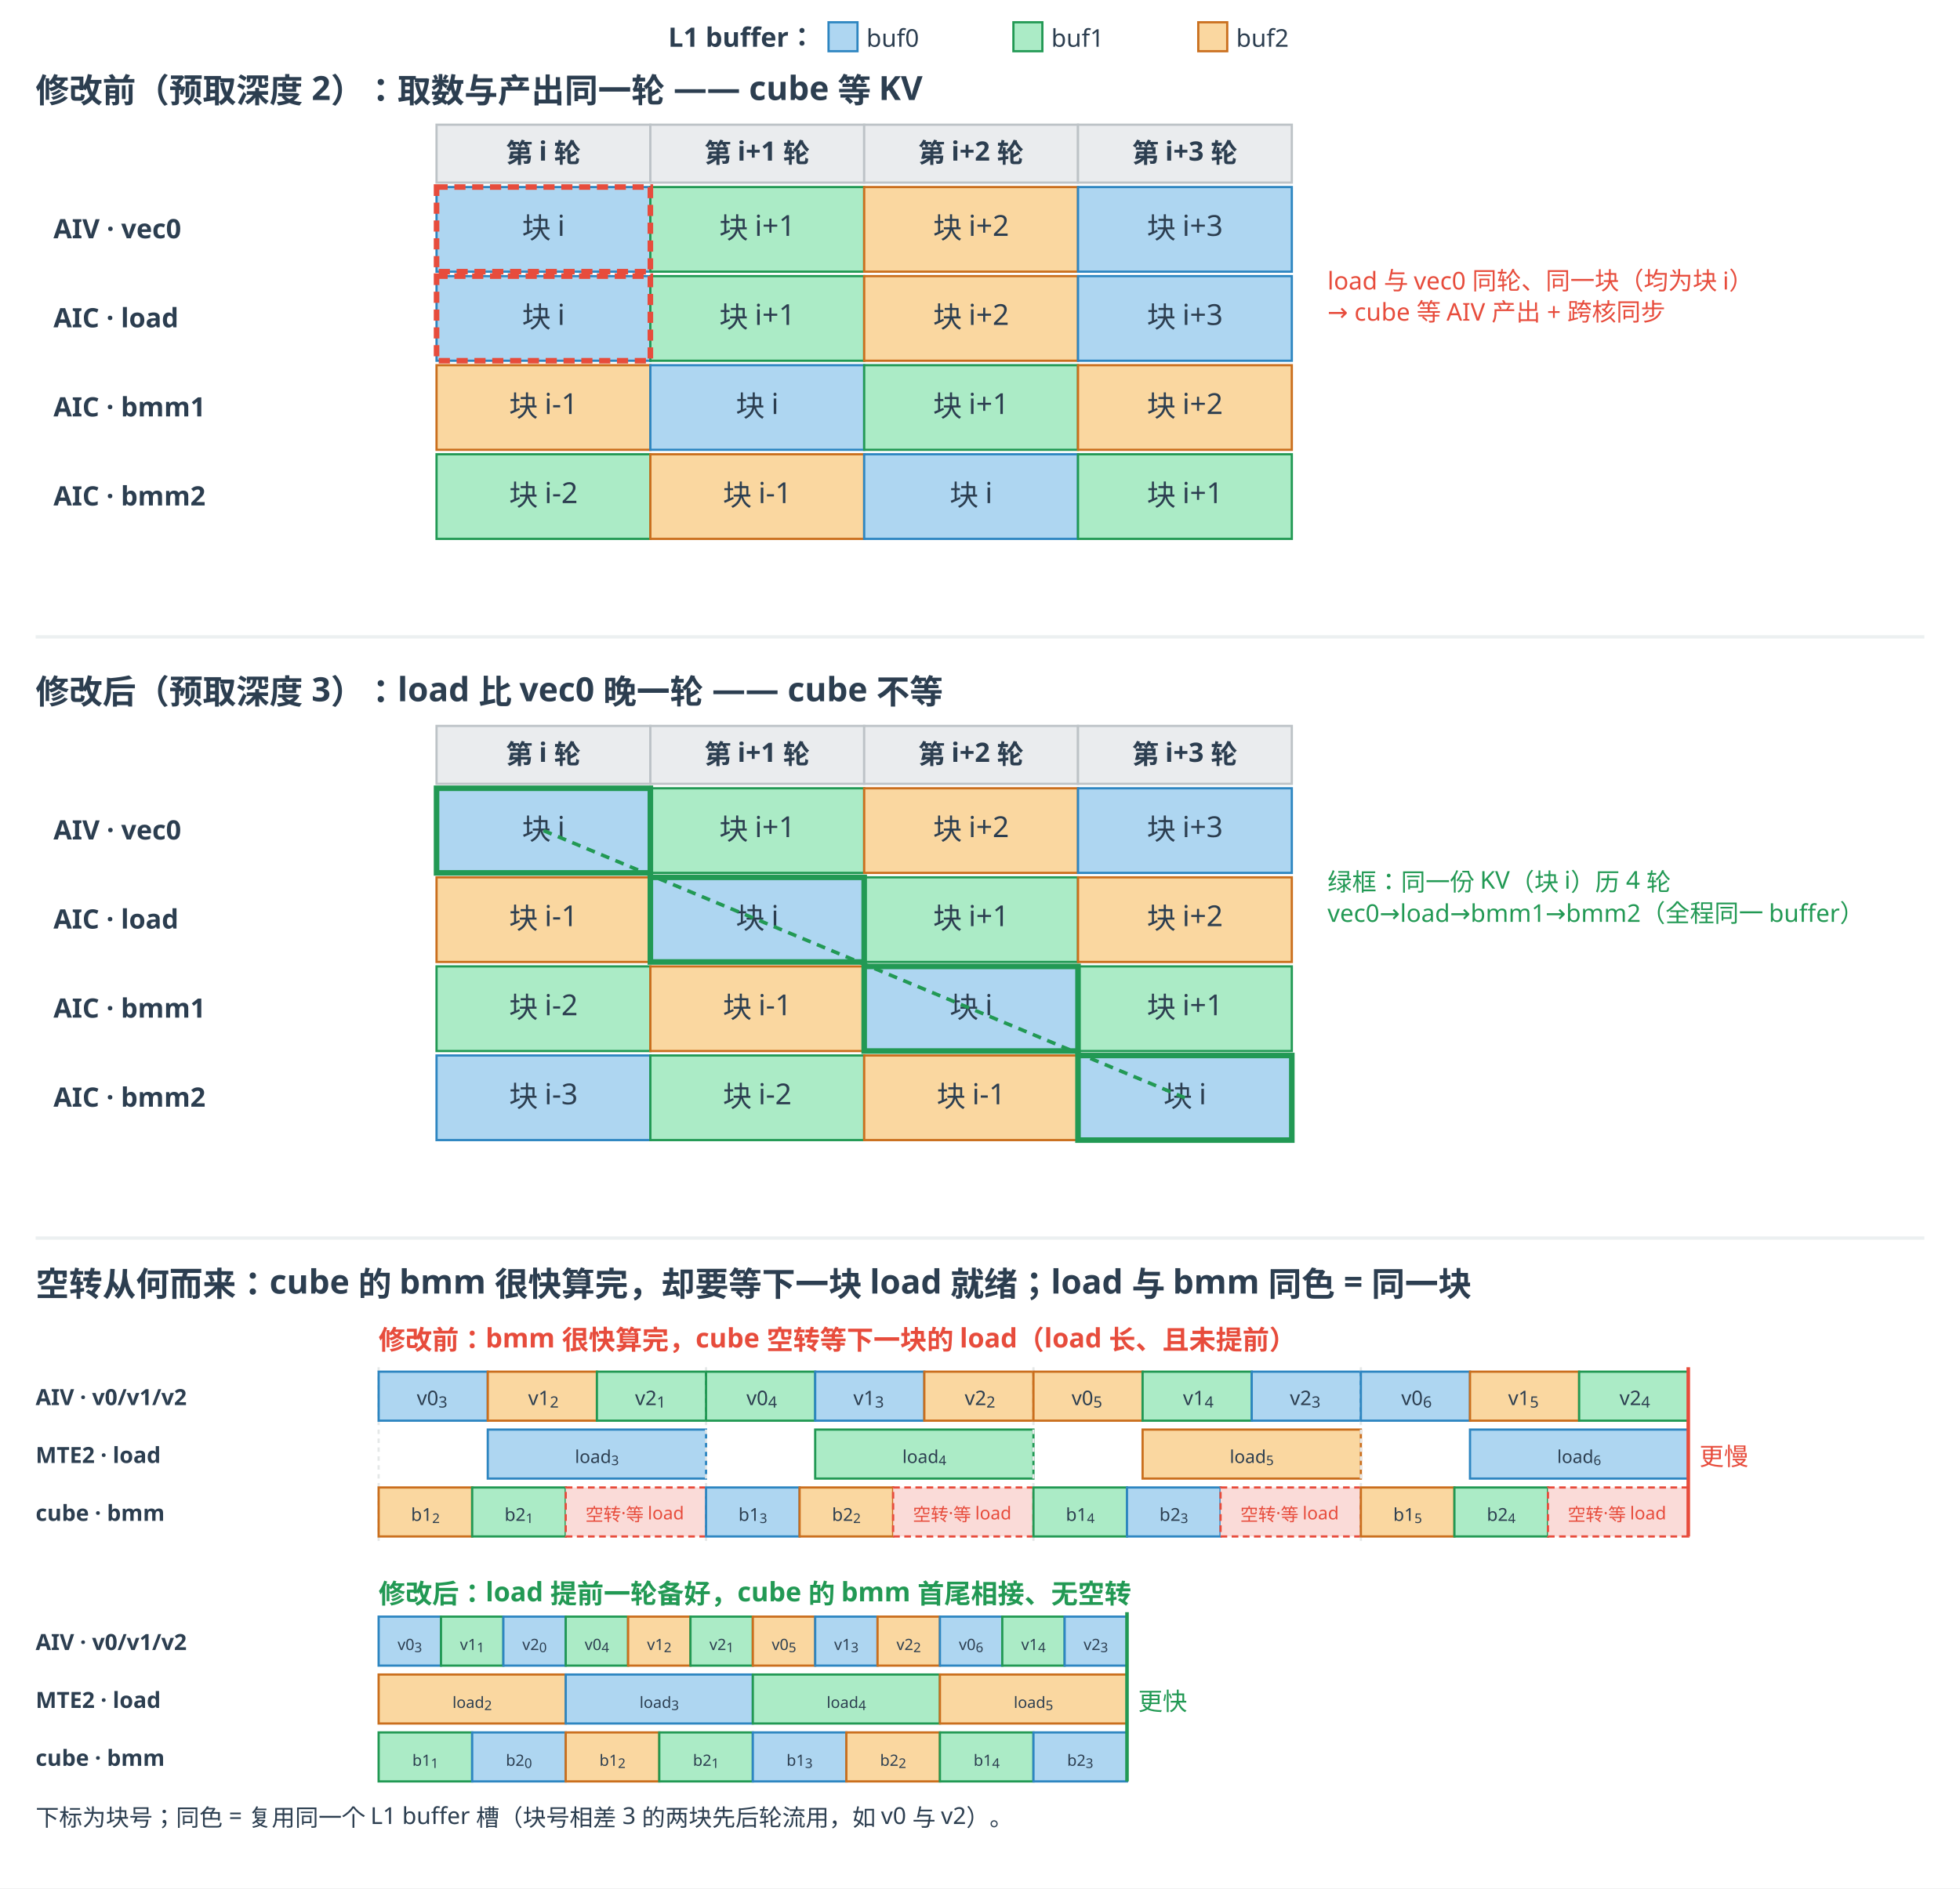
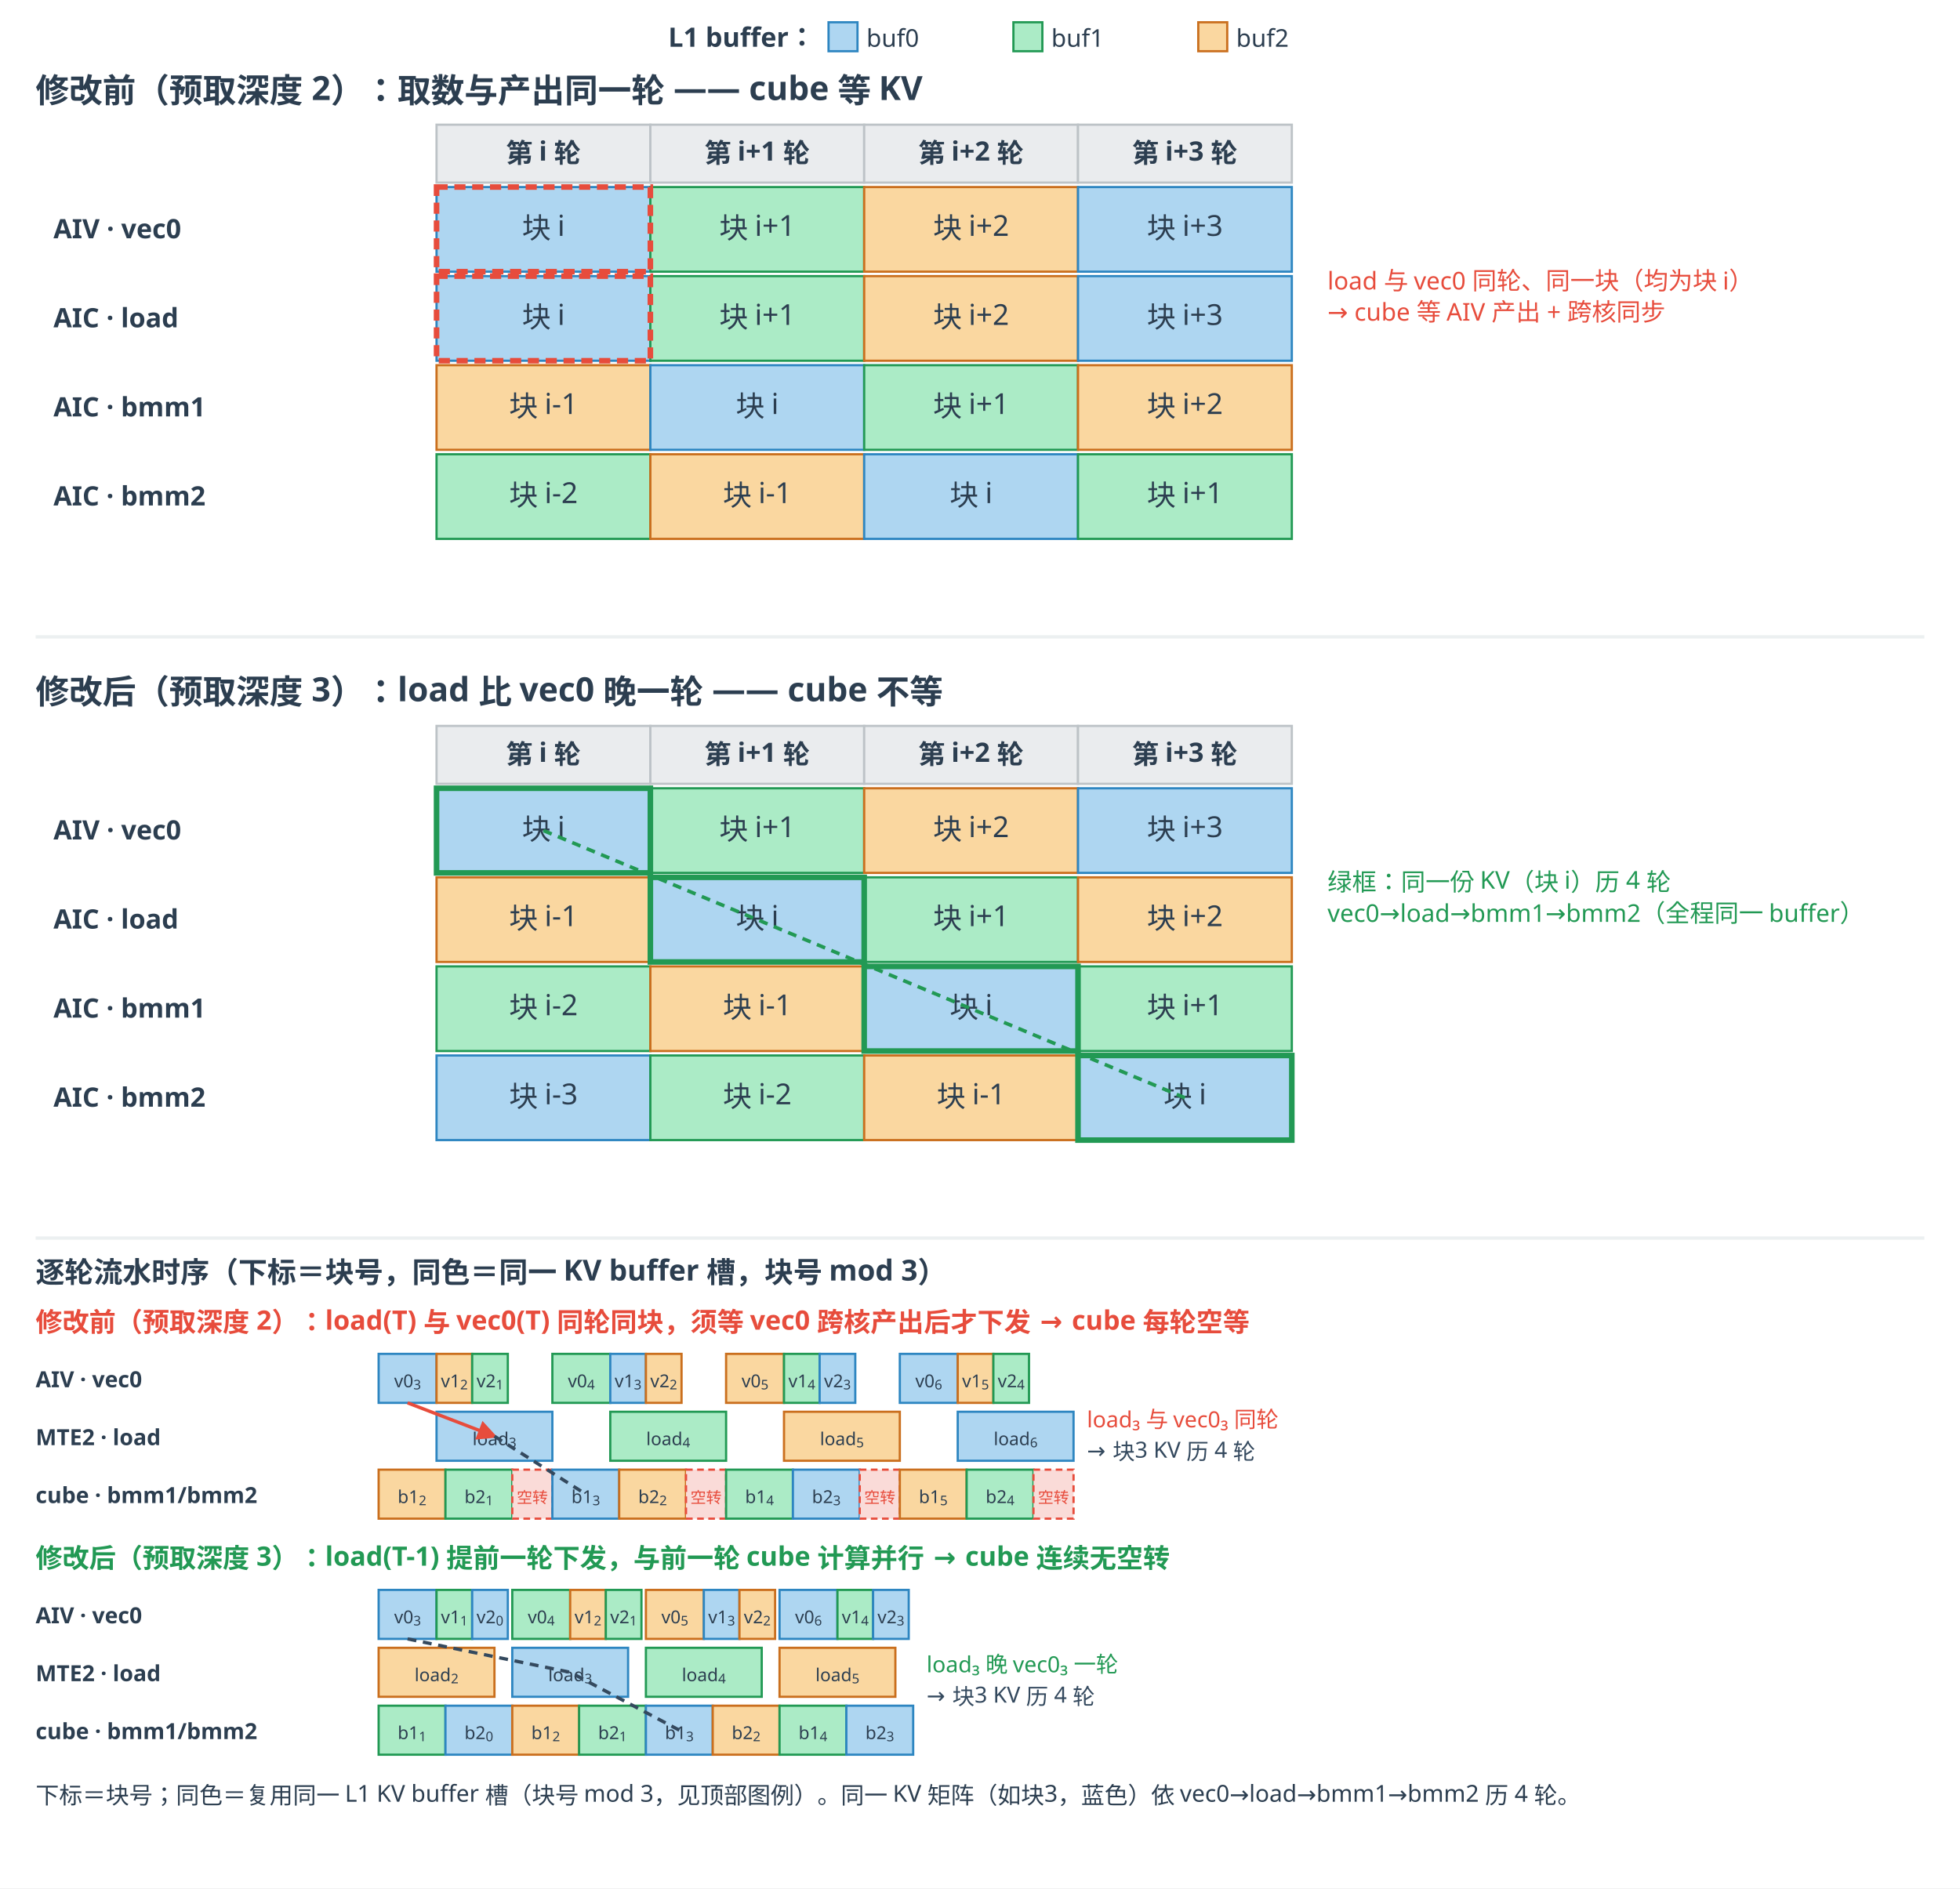
<svg xmlns="http://www.w3.org/2000/svg" viewBox="0 0 880 848" font-family="sans-serif">
  <rect x="0" y="0" width="880" height="848" fill="#ffffff" />
  <text x="300" y="21" font-size="12" font-weight="bold" fill="#2C3E50">L1 buffer：</text>
  <rect x="372" y="10" width="13" height="13" fill="#AED6F1" stroke="#2E86C1" />
  <text x="389" y="21" font-size="11" fill="#2C3E50">buf0</text>
  <rect x="455" y="10" width="13" height="13" fill="#ABEBC6" stroke="#229954" />
  <text x="472" y="21" font-size="11" fill="#2C3E50">buf1</text>
  <rect x="538" y="10" width="13" height="13" fill="#FAD7A0" stroke="#CA6F1E" />
  <text x="555" y="21" font-size="11" fill="#2C3E50">buf2</text>
  <text x="16" y="46" font-size="15" font-weight="bold" fill="#2C3E50">修改前（预取深度 2）：取数与产出同一轮 —— cube 等 KV</text>
  <rect x="196" y="56" width="96" height="26" fill="#EAECEE" stroke="#BDC3C7" />
  <text x="244" y="73" font-size="12" font-weight="bold" fill="#2C3E50" text-anchor="middle">第 i 轮</text>
  <rect x="292" y="56" width="96" height="26" fill="#EAECEE" stroke="#BDC3C7" />
  <text x="340" y="73" font-size="12" font-weight="bold" fill="#2C3E50" text-anchor="middle">第 i+1 轮</text>
  <rect x="388" y="56" width="96" height="26" fill="#EAECEE" stroke="#BDC3C7" />
  <text x="436" y="73" font-size="12" font-weight="bold" fill="#2C3E50" text-anchor="middle">第 i+2 轮</text>
  <rect x="484" y="56" width="96" height="26" fill="#EAECEE" stroke="#BDC3C7" />
  <text x="532" y="73" font-size="12" font-weight="bold" fill="#2C3E50" text-anchor="middle">第 i+3 轮</text>
  <text x="24" y="107" font-size="12" font-weight="bold" fill="#2C3E50">AIV · vec0</text>
  <rect x="196" y="84" width="96" height="38" fill="#AED6F1" stroke="#2E86C1" />
  <text x="244" y="107" font-size="13" fill="#2C3E50" text-anchor="middle">块 i</text>
  <rect x="292" y="84" width="96" height="38" fill="#ABEBC6" stroke="#229954" />
  <text x="340" y="107" font-size="13" fill="#2C3E50" text-anchor="middle">块 i+1</text>
  <rect x="388" y="84" width="96" height="38" fill="#FAD7A0" stroke="#CA6F1E" />
  <text x="436" y="107" font-size="13" fill="#2C3E50" text-anchor="middle">块 i+2</text>
  <rect x="484" y="84" width="96" height="38" fill="#AED6F1" stroke="#2E86C1" />
  <text x="532" y="107" font-size="13" fill="#2C3E50" text-anchor="middle">块 i+3</text>
  <text x="24" y="147" font-size="12" font-weight="bold" fill="#2C3E50">AIC · load</text>
  <rect x="196" y="124" width="96" height="38" fill="#AED6F1" stroke="#2E86C1" />
  <text x="244" y="147" font-size="13" fill="#2C3E50" text-anchor="middle">块 i</text>
  <rect x="292" y="124" width="96" height="38" fill="#ABEBC6" stroke="#229954" />
  <text x="340" y="147" font-size="13" fill="#2C3E50" text-anchor="middle">块 i+1</text>
  <rect x="388" y="124" width="96" height="38" fill="#FAD7A0" stroke="#CA6F1E" />
  <text x="436" y="147" font-size="13" fill="#2C3E50" text-anchor="middle">块 i+2</text>
  <rect x="484" y="124" width="96" height="38" fill="#AED6F1" stroke="#2E86C1" />
  <text x="532" y="147" font-size="13" fill="#2C3E50" text-anchor="middle">块 i+3</text>
  <text x="24" y="187" font-size="12" font-weight="bold" fill="#2C3E50">AIC · bmm1</text>
  <rect x="196" y="164" width="96" height="38" fill="#FAD7A0" stroke="#CA6F1E" />
  <text x="244" y="187" font-size="13" fill="#2C3E50" text-anchor="middle">块 i-1</text>
  <rect x="292" y="164" width="96" height="38" fill="#AED6F1" stroke="#2E86C1" />
  <text x="340" y="187" font-size="13" fill="#2C3E50" text-anchor="middle">块 i</text>
  <rect x="388" y="164" width="96" height="38" fill="#ABEBC6" stroke="#229954" />
  <text x="436" y="187" font-size="13" fill="#2C3E50" text-anchor="middle">块 i+1</text>
  <rect x="484" y="164" width="96" height="38" fill="#FAD7A0" stroke="#CA6F1E" />
  <text x="532" y="187" font-size="13" fill="#2C3E50" text-anchor="middle">块 i+2</text>
  <text x="24" y="227" font-size="12" font-weight="bold" fill="#2C3E50">AIC · bmm2</text>
  <rect x="196" y="204" width="96" height="38" fill="#ABEBC6" stroke="#229954" />
  <text x="244" y="227" font-size="13" fill="#2C3E50" text-anchor="middle">块 i-2</text>
  <rect x="292" y="204" width="96" height="38" fill="#FAD7A0" stroke="#CA6F1E" />
  <text x="340" y="227" font-size="13" fill="#2C3E50" text-anchor="middle">块 i-1</text>
  <rect x="388" y="204" width="96" height="38" fill="#AED6F1" stroke="#2E86C1" />
  <text x="436" y="227" font-size="13" fill="#2C3E50" text-anchor="middle">块 i</text>
  <rect x="484" y="204" width="96" height="38" fill="#ABEBC6" stroke="#229954" />
  <text x="532" y="227" font-size="13" fill="#2C3E50" text-anchor="middle">块 i+1</text>
  <rect x="196" y="84" width="96" height="38" fill="none" stroke="#E74C3C" stroke-width="2.5" stroke-dasharray="5 3" />
  <rect x="196" y="124" width="96" height="38" fill="none" stroke="#E74C3C" stroke-width="2.5" stroke-dasharray="5 3" />
  <text x="596" y="130" font-size="11" fill="#E74C3C">load 与 vec0 同轮、同一块（均为块 i）</text>
  <text x="596" y="144" font-size="11" fill="#E74C3C">→ cube 等 AIV 产出 + 跨核同步</text>
  <line x1="16" y1="286" x2="864" y2="286" stroke="#ECF0F1" stroke-width="1.5" />
  <text x="16" y="316" font-size="15" font-weight="bold" fill="#2C3E50">修改后（预取深度 3）：load 比 vec0 晚一轮 —— cube 不等</text>
  <rect x="196" y="326" width="96" height="26" fill="#EAECEE" stroke="#BDC3C7" />
  <text x="244" y="343" font-size="12" font-weight="bold" fill="#2C3E50" text-anchor="middle">第 i 轮</text>
  <rect x="292" y="326" width="96" height="26" fill="#EAECEE" stroke="#BDC3C7" />
  <text x="340" y="343" font-size="12" font-weight="bold" fill="#2C3E50" text-anchor="middle">第 i+1 轮</text>
  <rect x="388" y="326" width="96" height="26" fill="#EAECEE" stroke="#BDC3C7" />
  <text x="436" y="343" font-size="12" font-weight="bold" fill="#2C3E50" text-anchor="middle">第 i+2 轮</text>
  <rect x="484" y="326" width="96" height="26" fill="#EAECEE" stroke="#BDC3C7" />
  <text x="532" y="343" font-size="12" font-weight="bold" fill="#2C3E50" text-anchor="middle">第 i+3 轮</text>
  <text x="24" y="377" font-size="12" font-weight="bold" fill="#2C3E50">AIV · vec0</text>
  <rect x="196" y="354" width="96" height="38" fill="#AED6F1" stroke="#2E86C1" />
  <text x="244" y="377" font-size="13" fill="#2C3E50" text-anchor="middle">块 i</text>
  <rect x="292" y="354" width="96" height="38" fill="#ABEBC6" stroke="#229954" />
  <text x="340" y="377" font-size="13" fill="#2C3E50" text-anchor="middle">块 i+1</text>
  <rect x="388" y="354" width="96" height="38" fill="#FAD7A0" stroke="#CA6F1E" />
  <text x="436" y="377" font-size="13" fill="#2C3E50" text-anchor="middle">块 i+2</text>
  <rect x="484" y="354" width="96" height="38" fill="#AED6F1" stroke="#2E86C1" />
  <text x="532" y="377" font-size="13" fill="#2C3E50" text-anchor="middle">块 i+3</text>
  <text x="24" y="417" font-size="12" font-weight="bold" fill="#2C3E50">AIC · load</text>
  <rect x="196" y="394" width="96" height="38" fill="#FAD7A0" stroke="#CA6F1E" />
  <text x="244" y="417" font-size="13" fill="#2C3E50" text-anchor="middle">块 i-1</text>
  <rect x="292" y="394" width="96" height="38" fill="#AED6F1" stroke="#2E86C1" />
  <text x="340" y="417" font-size="13" fill="#2C3E50" text-anchor="middle">块 i</text>
  <rect x="388" y="394" width="96" height="38" fill="#ABEBC6" stroke="#229954" />
  <text x="436" y="417" font-size="13" fill="#2C3E50" text-anchor="middle">块 i+1</text>
  <rect x="484" y="394" width="96" height="38" fill="#FAD7A0" stroke="#CA6F1E" />
  <text x="532" y="417" font-size="13" fill="#2C3E50" text-anchor="middle">块 i+2</text>
  <text x="24" y="457" font-size="12" font-weight="bold" fill="#2C3E50">AIC · bmm1</text>
  <rect x="196" y="434" width="96" height="38" fill="#ABEBC6" stroke="#229954" />
  <text x="244" y="457" font-size="13" fill="#2C3E50" text-anchor="middle">块 i-2</text>
  <rect x="292" y="434" width="96" height="38" fill="#FAD7A0" stroke="#CA6F1E" />
  <text x="340" y="457" font-size="13" fill="#2C3E50" text-anchor="middle">块 i-1</text>
  <rect x="388" y="434" width="96" height="38" fill="#AED6F1" stroke="#2E86C1" />
  <text x="436" y="457" font-size="13" fill="#2C3E50" text-anchor="middle">块 i</text>
  <rect x="484" y="434" width="96" height="38" fill="#ABEBC6" stroke="#229954" />
  <text x="532" y="457" font-size="13" fill="#2C3E50" text-anchor="middle">块 i+1</text>
  <text x="24" y="497" font-size="12" font-weight="bold" fill="#2C3E50">AIC · bmm2</text>
  <rect x="196" y="474" width="96" height="38" fill="#AED6F1" stroke="#2E86C1" />
  <text x="244" y="497" font-size="13" fill="#2C3E50" text-anchor="middle">块 i-3</text>
  <rect x="292" y="474" width="96" height="38" fill="#ABEBC6" stroke="#229954" />
  <text x="340" y="497" font-size="13" fill="#2C3E50" text-anchor="middle">块 i-2</text>
  <rect x="388" y="474" width="96" height="38" fill="#FAD7A0" stroke="#CA6F1E" />
  <text x="436" y="497" font-size="13" fill="#2C3E50" text-anchor="middle">块 i-1</text>
  <rect x="484" y="474" width="96" height="38" fill="#AED6F1" stroke="#2E86C1" />
  <text x="532" y="497" font-size="13" fill="#2C3E50" text-anchor="middle">块 i</text>
  <rect x="196" y="354" width="96" height="38" fill="none" stroke="#229954" stroke-width="2.5" />
  <rect x="292" y="394" width="96" height="38" fill="none" stroke="#229954" stroke-width="2.5" />
  <rect x="388" y="434" width="96" height="38" fill="none" stroke="#229954" stroke-width="2.5" />
  <rect x="484" y="474" width="96" height="38" fill="none" stroke="#229954" stroke-width="2.5" />
  <polyline points="244,373 340,413 436,453 532,493" fill="none" stroke="#229954" stroke-width="1.6" stroke-dasharray="4 3" />
  <text x="596" y="400" font-size="11" fill="#229954">绿框：同一份 KV（块 i）历 4 轮</text>
  <text x="596" y="414" font-size="11" fill="#229954">vec0→load→bmm1→bmm2（全程同一 buffer）</text>
  <line x1="16" y1="556" x2="864" y2="556" stroke="#ECF0F1" stroke-width="1.5" />
-   <text x="16" y="582" font-size="15" font-weight="bold" fill="#2C3E50">空转从何而来：cube 的 bmm 很快算完，却要等下一块 load 就绪；load 与 bmm 同色 = 同一块</text>
-   <text x="170" y="606" font-size="12" font-weight="bold" fill="#E74C3C">修改前：bmm 很快算完，cube 空转等下一块的 load（load 长、且未提前）</text>
-   <text x="16" y="631" font-size="10" font-weight="bold" fill="#2C3E50">AIV · v0/v1/v2</text>
-   <text x="16" y="657" font-size="10" font-weight="bold" fill="#2C3E50">MTE2 · load</text>
-   <text x="16" y="683" font-size="10" font-weight="bold" fill="#2C3E50">cube · bmm</text>
-   <line x1="170" y1="614" x2="170" y2="692" stroke="#E5E8E8" stroke-dasharray="2 2" />
-   <rect x="170" y="616" width="49" height="22" fill="#AED6F1" stroke="#2E86C1" />
-   <text x="194" y="631" font-size="9" fill="#2C3E50" text-anchor="middle">v0<tspan baseline-shift="-16%" font-size="7">3</tspan>
-   </text>
-   <rect x="219" y="616" width="49" height="22" fill="#FAD7A0" stroke="#CA6F1E" />
-   <text x="244" y="631" font-size="9" fill="#2C3E50" text-anchor="middle">v1<tspan baseline-shift="-16%" font-size="7">2</tspan>
-   </text>
-   <rect x="268" y="616" width="49" height="22" fill="#ABEBC6" stroke="#229954" />
-   <text x="292" y="631" font-size="9" fill="#2C3E50" text-anchor="middle">v2<tspan baseline-shift="-16%" font-size="7">1</tspan>
-   </text>
-   <rect x="219" y="642" width="98" height="22" fill="#AED6F1" stroke="#2E86C1" />
-   <text x="268" y="657" font-size="8" fill="#2C3E50" text-anchor="middle">load<tspan baseline-shift="-16%" font-size="6">3</tspan>
-   </text>
-   <rect x="170" y="668" width="42" height="22" fill="#FAD7A0" stroke="#CA6F1E" />
-   <text x="191" y="683" font-size="8" fill="#2C3E50" text-anchor="middle">b1<tspan baseline-shift="-16%" font-size="6">2</tspan>
-   </text>
-   <rect x="212" y="668" width="42" height="22" fill="#ABEBC6" stroke="#229954" />
-   <text x="233" y="683" font-size="8" fill="#2C3E50" text-anchor="middle">b2<tspan baseline-shift="-16%" font-size="6">1</tspan>
-   </text>
-   <rect x="254" y="668" width="63" height="22" fill="#FADBD8" stroke="#E74C3C" stroke-dasharray="3 2" />
-   <text x="285" y="683" font-size="8" fill="#E74C3C" text-anchor="middle">空转·等 load</text>
-   <line x1="317" y1="614" x2="317" y2="692" stroke="#E5E8E8" stroke-dasharray="2 2" />
-   <rect x="317" y="616" width="49" height="22" fill="#ABEBC6" stroke="#229954" />
-   <text x="342" y="631" font-size="9" fill="#2C3E50" text-anchor="middle">v0<tspan baseline-shift="-16%" font-size="7">4</tspan>
-   </text>
-   <rect x="366" y="616" width="49" height="22" fill="#AED6F1" stroke="#2E86C1" />
-   <text x="390" y="631" font-size="9" fill="#2C3E50" text-anchor="middle">v1<tspan baseline-shift="-16%" font-size="7">3</tspan>
-   </text>
-   <rect x="415" y="616" width="49" height="22" fill="#FAD7A0" stroke="#CA6F1E" />
-   <text x="440" y="631" font-size="9" fill="#2C3E50" text-anchor="middle">v2<tspan baseline-shift="-16%" font-size="7">2</tspan>
-   </text>
-   <rect x="366" y="642" width="98" height="22" fill="#ABEBC6" stroke="#229954" />
-   <text x="415" y="657" font-size="8" fill="#2C3E50" text-anchor="middle">load<tspan baseline-shift="-16%" font-size="6">4</tspan>
-   </text>
-   <rect x="317" y="668" width="42" height="22" fill="#AED6F1" stroke="#2E86C1" />
-   <text x="338" y="683" font-size="8" fill="#2C3E50" text-anchor="middle">b1<tspan baseline-shift="-16%" font-size="6">3</tspan>
-   </text>
-   <rect x="359" y="668" width="42" height="22" fill="#FAD7A0" stroke="#CA6F1E" />
-   <text x="380" y="683" font-size="8" fill="#2C3E50" text-anchor="middle">b2<tspan baseline-shift="-16%" font-size="6">2</tspan>
-   </text>
-   <rect x="401" y="668" width="63" height="22" fill="#FADBD8" stroke="#E74C3C" stroke-dasharray="3 2" />
-   <text x="432" y="683" font-size="8" fill="#E74C3C" text-anchor="middle">空转·等 load</text>
-   <line x1="464" y1="614" x2="464" y2="692" stroke="#E5E8E8" stroke-dasharray="2 2" />
-   <rect x="464" y="616" width="49" height="22" fill="#FAD7A0" stroke="#CA6F1E" />
-   <text x="488" y="631" font-size="9" fill="#2C3E50" text-anchor="middle">v0<tspan baseline-shift="-16%" font-size="7">5</tspan>
-   </text>
-   <rect x="513" y="616" width="49" height="22" fill="#ABEBC6" stroke="#229954" />
-   <text x="538" y="631" font-size="9" fill="#2C3E50" text-anchor="middle">v1<tspan baseline-shift="-16%" font-size="7">4</tspan>
-   </text>
-   <rect x="562" y="616" width="49" height="22" fill="#AED6F1" stroke="#2E86C1" />
-   <text x="586" y="631" font-size="9" fill="#2C3E50" text-anchor="middle">v2<tspan baseline-shift="-16%" font-size="7">3</tspan>
-   </text>
-   <rect x="513" y="642" width="98" height="22" fill="#FAD7A0" stroke="#CA6F1E" />
-   <text x="562" y="657" font-size="8" fill="#2C3E50" text-anchor="middle">load<tspan baseline-shift="-16%" font-size="6">5</tspan>
-   </text>
-   <rect x="464" y="668" width="42" height="22" fill="#ABEBC6" stroke="#229954" />
-   <text x="485" y="683" font-size="8" fill="#2C3E50" text-anchor="middle">b1<tspan baseline-shift="-16%" font-size="6">4</tspan>
-   </text>
-   <rect x="506" y="668" width="42" height="22" fill="#AED6F1" stroke="#2E86C1" />
-   <text x="527" y="683" font-size="8" fill="#2C3E50" text-anchor="middle">b2<tspan baseline-shift="-16%" font-size="6">3</tspan>
-   </text>
-   <rect x="548" y="668" width="63" height="22" fill="#FADBD8" stroke="#E74C3C" stroke-dasharray="3 2" />
-   <text x="579" y="683" font-size="8" fill="#E74C3C" text-anchor="middle">空转·等 load</text>
-   <line x1="611" y1="614" x2="611" y2="692" stroke="#E5E8E8" stroke-dasharray="2 2" />
-   <rect x="611" y="616" width="49" height="22" fill="#AED6F1" stroke="#2E86C1" />
-   <text x="636" y="631" font-size="9" fill="#2C3E50" text-anchor="middle">v0<tspan baseline-shift="-16%" font-size="7">6</tspan>
-   </text>
-   <rect x="660" y="616" width="49" height="22" fill="#FAD7A0" stroke="#CA6F1E" />
-   <text x="684" y="631" font-size="9" fill="#2C3E50" text-anchor="middle">v1<tspan baseline-shift="-16%" font-size="7">5</tspan>
-   </text>
-   <rect x="709" y="616" width="49" height="22" fill="#ABEBC6" stroke="#229954" />
-   <text x="734" y="631" font-size="9" fill="#2C3E50" text-anchor="middle">v2<tspan baseline-shift="-16%" font-size="7">4</tspan>
-   </text>
-   <rect x="660" y="642" width="98" height="22" fill="#AED6F1" stroke="#2E86C1" />
-   <text x="709" y="657" font-size="8" fill="#2C3E50" text-anchor="middle">load<tspan baseline-shift="-16%" font-size="6">6</tspan>
-   </text>
-   <rect x="611" y="668" width="42" height="22" fill="#FAD7A0" stroke="#CA6F1E" />
-   <text x="632" y="683" font-size="8" fill="#2C3E50" text-anchor="middle">b1<tspan baseline-shift="-16%" font-size="6">5</tspan>
-   </text>
-   <rect x="653" y="668" width="42" height="22" fill="#ABEBC6" stroke="#229954" />
-   <text x="674" y="683" font-size="8" fill="#2C3E50" text-anchor="middle">b2<tspan baseline-shift="-16%" font-size="6">4</tspan>
-   </text>
-   <rect x="695" y="668" width="63" height="22" fill="#FADBD8" stroke="#E74C3C" stroke-dasharray="3 2" />
-   <text x="726" y="683" font-size="8" fill="#E74C3C" text-anchor="middle">空转·等 load</text>
-   <line x1="758" y1="614" x2="758" y2="690" stroke="#E74C3C" stroke-width="1.6" />
-   <text x="763" y="658" font-size="11" fill="#E74C3C">更慢</text>
-   <text x="170" y="720" font-size="12" font-weight="bold" fill="#229954">修改后：load 提前一轮备好，cube 的 bmm 首尾相接、无空转</text>
-   <text x="16" y="741" font-size="10" font-weight="bold" fill="#2C3E50">AIV · v0/v1/v2</text>
-   <text x="16" y="767" font-size="10" font-weight="bold" fill="#2C3E50">MTE2 · load</text>
-   <text x="16" y="793" font-size="10" font-weight="bold" fill="#2C3E50">cube · bmm</text>
-   <rect x="170" y="726" width="28" height="22" fill="#AED6F1" stroke="#2E86C1" />
-   <text x="184" y="741" font-size="7" fill="#2C3E50" text-anchor="middle">v0<tspan baseline-shift="-16%" font-size="6">3</tspan>
-   </text>
-   <rect x="198" y="726" width="28" height="22" fill="#ABEBC6" stroke="#229954" />
-   <text x="212" y="741" font-size="7" fill="#2C3E50" text-anchor="middle">v1<tspan baseline-shift="-16%" font-size="6">1</tspan>
-   </text>
-   <rect x="226" y="726" width="28" height="22" fill="#AED6F1" stroke="#2E86C1" />
-   <text x="240" y="741" font-size="7" fill="#2C3E50" text-anchor="middle">v2<tspan baseline-shift="-16%" font-size="6">0</tspan>
-   </text>
-   <rect x="170" y="752" width="84" height="22" fill="#FAD7A0" stroke="#CA6F1E" />
-   <text x="212" y="767" font-size="7" fill="#2C3E50" text-anchor="middle">load<tspan baseline-shift="-16%" font-size="6">2</tspan>
-   </text>
-   <rect x="170" y="778" width="42" height="22" fill="#ABEBC6" stroke="#229954" />
-   <text x="191" y="793" font-size="7" fill="#2C3E50" text-anchor="middle">b1<tspan baseline-shift="-16%" font-size="6">1</tspan>
-   </text>
-   <rect x="212" y="778" width="42" height="22" fill="#AED6F1" stroke="#2E86C1" />
-   <text x="233" y="793" font-size="7" fill="#2C3E50" text-anchor="middle">b2<tspan baseline-shift="-16%" font-size="6">0</tspan>
-   </text>
-   <rect x="254" y="726" width="28" height="22" fill="#ABEBC6" stroke="#229954" />
-   <text x="268" y="741" font-size="7" fill="#2C3E50" text-anchor="middle">v0<tspan baseline-shift="-16%" font-size="6">4</tspan>
-   </text>
-   <rect x="282" y="726" width="28" height="22" fill="#FAD7A0" stroke="#CA6F1E" />
-   <text x="296" y="741" font-size="7" fill="#2C3E50" text-anchor="middle">v1<tspan baseline-shift="-16%" font-size="6">2</tspan>
-   </text>
-   <rect x="310" y="726" width="28" height="22" fill="#ABEBC6" stroke="#229954" />
-   <text x="324" y="741" font-size="7" fill="#2C3E50" text-anchor="middle">v2<tspan baseline-shift="-16%" font-size="6">1</tspan>
-   </text>
-   <rect x="254" y="752" width="84" height="22" fill="#AED6F1" stroke="#2E86C1" />
-   <text x="296" y="767" font-size="7" fill="#2C3E50" text-anchor="middle">load<tspan baseline-shift="-16%" font-size="6">3</tspan>
-   </text>
-   <rect x="254" y="778" width="42" height="22" fill="#FAD7A0" stroke="#CA6F1E" />
-   <text x="275" y="793" font-size="7" fill="#2C3E50" text-anchor="middle">b1<tspan baseline-shift="-16%" font-size="6">2</tspan>
-   </text>
-   <rect x="296" y="778" width="42" height="22" fill="#ABEBC6" stroke="#229954" />
-   <text x="317" y="793" font-size="7" fill="#2C3E50" text-anchor="middle">b2<tspan baseline-shift="-16%" font-size="6">1</tspan>
-   </text>
-   <rect x="338" y="726" width="28" height="22" fill="#FAD7A0" stroke="#CA6F1E" />
-   <text x="352" y="741" font-size="7" fill="#2C3E50" text-anchor="middle">v0<tspan baseline-shift="-16%" font-size="6">5</tspan>
-   </text>
-   <rect x="366" y="726" width="28" height="22" fill="#AED6F1" stroke="#2E86C1" />
-   <text x="380" y="741" font-size="7" fill="#2C3E50" text-anchor="middle">v1<tspan baseline-shift="-16%" font-size="6">3</tspan>
-   </text>
-   <rect x="394" y="726" width="28" height="22" fill="#FAD7A0" stroke="#CA6F1E" />
-   <text x="408" y="741" font-size="7" fill="#2C3E50" text-anchor="middle">v2<tspan baseline-shift="-16%" font-size="6">2</tspan>
-   </text>
-   <rect x="338" y="752" width="84" height="22" fill="#ABEBC6" stroke="#229954" />
-   <text x="380" y="767" font-size="7" fill="#2C3E50" text-anchor="middle">load<tspan baseline-shift="-16%" font-size="6">4</tspan>
-   </text>
-   <rect x="338" y="778" width="42" height="22" fill="#AED6F1" stroke="#2E86C1" />
-   <text x="359" y="793" font-size="7" fill="#2C3E50" text-anchor="middle">b1<tspan baseline-shift="-16%" font-size="6">3</tspan>
-   </text>
-   <rect x="380" y="778" width="42" height="22" fill="#FAD7A0" stroke="#CA6F1E" />
-   <text x="401" y="793" font-size="7" fill="#2C3E50" text-anchor="middle">b2<tspan baseline-shift="-16%" font-size="6">2</tspan>
-   </text>
-   <rect x="422" y="726" width="28" height="22" fill="#AED6F1" stroke="#2E86C1" />
-   <text x="436" y="741" font-size="7" fill="#2C3E50" text-anchor="middle">v0<tspan baseline-shift="-16%" font-size="6">6</tspan>
-   </text>
-   <rect x="450" y="726" width="28" height="22" fill="#ABEBC6" stroke="#229954" />
-   <text x="464" y="741" font-size="7" fill="#2C3E50" text-anchor="middle">v1<tspan baseline-shift="-16%" font-size="6">4</tspan>
-   </text>
-   <rect x="478" y="726" width="28" height="22" fill="#AED6F1" stroke="#2E86C1" />
-   <text x="492" y="741" font-size="7" fill="#2C3E50" text-anchor="middle">v2<tspan baseline-shift="-16%" font-size="6">3</tspan>
-   </text>
-   <rect x="422" y="752" width="84" height="22" fill="#FAD7A0" stroke="#CA6F1E" />
-   <text x="464" y="767" font-size="7" fill="#2C3E50" text-anchor="middle">load<tspan baseline-shift="-16%" font-size="6">5</tspan>
-   </text>
-   <rect x="422" y="778" width="42" height="22" fill="#ABEBC6" stroke="#229954" />
-   <text x="443" y="793" font-size="7" fill="#2C3E50" text-anchor="middle">b1<tspan baseline-shift="-16%" font-size="6">4</tspan>
-   </text>
-   <rect x="464" y="778" width="42" height="22" fill="#AED6F1" stroke="#2E86C1" />
-   <text x="485" y="793" font-size="7" fill="#2C3E50" text-anchor="middle">b2<tspan baseline-shift="-16%" font-size="6">3</tspan>
-   </text>
-   <line x1="506" y1="724" x2="506" y2="800" stroke="#229954" stroke-width="1.6" />
-   <text x="511" y="768" font-size="11" fill="#229954">更快</text>
-   <text x="16" y="820" font-size="10.5" fill="#2C3E50">下标为块号；同色 = 复用同一个 L1 buffer 槽（块号相差 3 的两块先后轮流用，如 v0 与 v2）。</text>
+   <defs>
+     <marker id="rarr" markerWidth="8" markerHeight="8" refX="5" refY="3" orient="auto">
+       <path d="M0,0 L6,3 L0,6 Z" fill="#E74C3C" />
+     </marker>
+   </defs>
+   <text x="16" y="576" font-size="13" font-weight="bold" fill="#2C3E50">逐轮流水时序（下标＝块号，同色＝同一 KV buffer 槽，块号 mod 3）</text>
+   <text x="16" y="598" font-size="12" font-weight="bold" fill="#E74C3C">修改前（预取深度 2）：load(T) 与 vec0(T) 同轮同块，须等 vec0 跨核产出后才下发 → cube 每轮空等</text>
+   <text x="16" y="623" font-size="10" font-weight="bold" fill="#2C3E50">AIV · vec0</text>
+   <text x="16" y="649" font-size="10" font-weight="bold" fill="#2C3E50">MTE2 · load</text>
+   <text x="16" y="675" font-size="10" font-weight="bold" fill="#2C3E50">cube · bmm1/bmm2</text>
+   <rect x="170" y="608" width="26" height="22" fill="#AED6F1" stroke="#2E86C1" />
+   <text x="183" y="623" font-size="8" fill="#2C3E50" text-anchor="middle">v0<tspan baseline-shift="-16%" font-size="6">3</tspan>
+   </text>
+   <rect x="196" y="608" width="16" height="22" fill="#FAD7A0" stroke="#CA6F1E" />
+   <text x="204" y="623" font-size="8" fill="#2C3E50" text-anchor="middle">v1<tspan baseline-shift="-16%" font-size="6">2</tspan>
+   </text>
+   <rect x="212" y="608" width="16" height="22" fill="#ABEBC6" stroke="#229954" />
+   <text x="220" y="623" font-size="8" fill="#2C3E50" text-anchor="middle">v2<tspan baseline-shift="-16%" font-size="6">1</tspan>
+   </text>
+   <rect x="196" y="634" width="52" height="22" fill="#AED6F1" stroke="#2E86C1" />
+   <text x="222" y="649" font-size="8" fill="#2C3E50" text-anchor="middle">load<tspan baseline-shift="-16%" font-size="6">3</tspan>
+   </text>
+   <rect x="170" y="660" width="30" height="22" fill="#FAD7A0" stroke="#CA6F1E" />
+   <text x="185" y="675" font-size="8" fill="#2C3E50" text-anchor="middle">b1<tspan baseline-shift="-16%" font-size="6">2</tspan>
+   </text>
+   <rect x="200" y="660" width="30" height="22" fill="#ABEBC6" stroke="#229954" />
+   <text x="215" y="675" font-size="8" fill="#2C3E50" text-anchor="middle">b2<tspan baseline-shift="-16%" font-size="6">1</tspan>
+   </text>
+   <rect x="230" y="660" width="18" height="22" fill="#FADBD8" stroke="#E74C3C" stroke-dasharray="3 2" />
+   <text x="239" y="675" font-size="7" fill="#E74C3C" text-anchor="middle">空转</text>
+   <rect x="248" y="608" width="26" height="22" fill="#ABEBC6" stroke="#229954" />
+   <text x="261" y="623" font-size="8" fill="#2C3E50" text-anchor="middle">v0<tspan baseline-shift="-16%" font-size="6">4</tspan>
+   </text>
+   <rect x="274" y="608" width="16" height="22" fill="#AED6F1" stroke="#2E86C1" />
+   <text x="282" y="623" font-size="8" fill="#2C3E50" text-anchor="middle">v1<tspan baseline-shift="-16%" font-size="6">3</tspan>
+   </text>
+   <rect x="290" y="608" width="16" height="22" fill="#FAD7A0" stroke="#CA6F1E" />
+   <text x="298" y="623" font-size="8" fill="#2C3E50" text-anchor="middle">v2<tspan baseline-shift="-16%" font-size="6">2</tspan>
+   </text>
+   <rect x="274" y="634" width="52" height="22" fill="#ABEBC6" stroke="#229954" />
+   <text x="300" y="649" font-size="8" fill="#2C3E50" text-anchor="middle">load<tspan baseline-shift="-16%" font-size="6">4</tspan>
+   </text>
+   <rect x="248" y="660" width="30" height="22" fill="#AED6F1" stroke="#2E86C1" />
+   <text x="263" y="675" font-size="8" fill="#2C3E50" text-anchor="middle">b1<tspan baseline-shift="-16%" font-size="6">3</tspan>
+   </text>
+   <rect x="278" y="660" width="30" height="22" fill="#FAD7A0" stroke="#CA6F1E" />
+   <text x="293" y="675" font-size="8" fill="#2C3E50" text-anchor="middle">b2<tspan baseline-shift="-16%" font-size="6">2</tspan>
+   </text>
+   <rect x="308" y="660" width="18" height="22" fill="#FADBD8" stroke="#E74C3C" stroke-dasharray="3 2" />
+   <text x="317" y="675" font-size="7" fill="#E74C3C" text-anchor="middle">空转</text>
+   <rect x="326" y="608" width="26" height="22" fill="#FAD7A0" stroke="#CA6F1E" />
+   <text x="339" y="623" font-size="8" fill="#2C3E50" text-anchor="middle">v0<tspan baseline-shift="-16%" font-size="6">5</tspan>
+   </text>
+   <rect x="352" y="608" width="16" height="22" fill="#ABEBC6" stroke="#229954" />
+   <text x="360" y="623" font-size="8" fill="#2C3E50" text-anchor="middle">v1<tspan baseline-shift="-16%" font-size="6">4</tspan>
+   </text>
+   <rect x="368" y="608" width="16" height="22" fill="#AED6F1" stroke="#2E86C1" />
+   <text x="376" y="623" font-size="8" fill="#2C3E50" text-anchor="middle">v2<tspan baseline-shift="-16%" font-size="6">3</tspan>
+   </text>
+   <rect x="352" y="634" width="52" height="22" fill="#FAD7A0" stroke="#CA6F1E" />
+   <text x="378" y="649" font-size="8" fill="#2C3E50" text-anchor="middle">load<tspan baseline-shift="-16%" font-size="6">5</tspan>
+   </text>
+   <rect x="326" y="660" width="30" height="22" fill="#ABEBC6" stroke="#229954" />
+   <text x="341" y="675" font-size="8" fill="#2C3E50" text-anchor="middle">b1<tspan baseline-shift="-16%" font-size="6">4</tspan>
+   </text>
+   <rect x="356" y="660" width="30" height="22" fill="#AED6F1" stroke="#2E86C1" />
+   <text x="371" y="675" font-size="8" fill="#2C3E50" text-anchor="middle">b2<tspan baseline-shift="-16%" font-size="6">3</tspan>
+   </text>
+   <rect x="386" y="660" width="18" height="22" fill="#FADBD8" stroke="#E74C3C" stroke-dasharray="3 2" />
+   <text x="395" y="675" font-size="7" fill="#E74C3C" text-anchor="middle">空转</text>
+   <rect x="404" y="608" width="26" height="22" fill="#AED6F1" stroke="#2E86C1" />
+   <text x="417" y="623" font-size="8" fill="#2C3E50" text-anchor="middle">v0<tspan baseline-shift="-16%" font-size="6">6</tspan>
+   </text>
+   <rect x="430" y="608" width="16" height="22" fill="#FAD7A0" stroke="#CA6F1E" />
+   <text x="438" y="623" font-size="8" fill="#2C3E50" text-anchor="middle">v1<tspan baseline-shift="-16%" font-size="6">5</tspan>
+   </text>
+   <rect x="446" y="608" width="16" height="22" fill="#ABEBC6" stroke="#229954" />
+   <text x="454" y="623" font-size="8" fill="#2C3E50" text-anchor="middle">v2<tspan baseline-shift="-16%" font-size="6">4</tspan>
+   </text>
+   <rect x="430" y="634" width="52" height="22" fill="#AED6F1" stroke="#2E86C1" />
+   <text x="456" y="649" font-size="8" fill="#2C3E50" text-anchor="middle">load<tspan baseline-shift="-16%" font-size="6">6</tspan>
+   </text>
+   <rect x="404" y="660" width="30" height="22" fill="#FAD7A0" stroke="#CA6F1E" />
+   <text x="419" y="675" font-size="8" fill="#2C3E50" text-anchor="middle">b1<tspan baseline-shift="-16%" font-size="6">5</tspan>
+   </text>
+   <rect x="434" y="660" width="30" height="22" fill="#ABEBC6" stroke="#229954" />
+   <text x="449" y="675" font-size="8" fill="#2C3E50" text-anchor="middle">b2<tspan baseline-shift="-16%" font-size="6">4</tspan>
+   </text>
+   <rect x="464" y="660" width="18" height="22" fill="#FADBD8" stroke="#E74C3C" stroke-dasharray="3 2" />
+   <text x="473" y="675" font-size="7" fill="#E74C3C" text-anchor="middle">空转</text>
+   <polyline points="183,630 222,645" fill="none" stroke="#E74C3C" stroke-width="1.5" stroke-dasharray="0" marker-end="url(#rarr)" />
+   <polyline points="222,645 263,671" fill="none" stroke="#34495E" stroke-width="1.5" stroke-dasharray="4 3" />
+   <text x="488" y="641" font-size="10" fill="#E74C3C">load₃ 与 vec0₃ 同轮</text>
+   <text x="488" y="655" font-size="10" fill="#34495E">→ 块3 KV 历 4 轮</text>
+   <text x="16" y="704" font-size="12" font-weight="bold" fill="#229954">修改后（预取深度 3）：load(T-1) 提前一轮下发，与前一轮 cube 计算并行 → cube 连续无空转</text>
+   <text x="16" y="729" font-size="10" font-weight="bold" fill="#2C3E50">AIV · vec0</text>
+   <text x="16" y="755" font-size="10" font-weight="bold" fill="#2C3E50">MTE2 · load</text>
+   <text x="16" y="781" font-size="10" font-weight="bold" fill="#2C3E50">cube · bmm1/bmm2</text>
+   <rect x="170" y="714" width="26" height="22" fill="#AED6F1" stroke="#2E86C1" />
+   <text x="183" y="729" font-size="8" fill="#2C3E50" text-anchor="middle">v0<tspan baseline-shift="-16%" font-size="6">3</tspan>
+   </text>
+   <rect x="196" y="714" width="16" height="22" fill="#ABEBC6" stroke="#229954" />
+   <text x="204" y="729" font-size="8" fill="#2C3E50" text-anchor="middle">v1<tspan baseline-shift="-16%" font-size="6">1</tspan>
+   </text>
+   <rect x="212" y="714" width="16" height="22" fill="#AED6F1" stroke="#2E86C1" />
+   <text x="220" y="729" font-size="8" fill="#2C3E50" text-anchor="middle">v2<tspan baseline-shift="-16%" font-size="6">0</tspan>
+   </text>
+   <rect x="170" y="740" width="52" height="22" fill="#FAD7A0" stroke="#CA6F1E" />
+   <text x="196" y="755" font-size="8" fill="#2C3E50" text-anchor="middle">load<tspan baseline-shift="-16%" font-size="6">2</tspan>
+   </text>
+   <rect x="170" y="766" width="30" height="22" fill="#ABEBC6" stroke="#229954" />
+   <text x="185" y="781" font-size="8" fill="#2C3E50" text-anchor="middle">b1<tspan baseline-shift="-16%" font-size="6">1</tspan>
+   </text>
+   <rect x="200" y="766" width="30" height="22" fill="#AED6F1" stroke="#2E86C1" />
+   <text x="215" y="781" font-size="8" fill="#2C3E50" text-anchor="middle">b2<tspan baseline-shift="-16%" font-size="6">0</tspan>
+   </text>
+   <rect x="230" y="714" width="26" height="22" fill="#ABEBC6" stroke="#229954" />
+   <text x="243" y="729" font-size="8" fill="#2C3E50" text-anchor="middle">v0<tspan baseline-shift="-16%" font-size="6">4</tspan>
+   </text>
+   <rect x="256" y="714" width="16" height="22" fill="#FAD7A0" stroke="#CA6F1E" />
+   <text x="264" y="729" font-size="8" fill="#2C3E50" text-anchor="middle">v1<tspan baseline-shift="-16%" font-size="6">2</tspan>
+   </text>
+   <rect x="272" y="714" width="16" height="22" fill="#ABEBC6" stroke="#229954" />
+   <text x="280" y="729" font-size="8" fill="#2C3E50" text-anchor="middle">v2<tspan baseline-shift="-16%" font-size="6">1</tspan>
+   </text>
+   <rect x="230" y="740" width="52" height="22" fill="#AED6F1" stroke="#2E86C1" />
+   <text x="256" y="755" font-size="8" fill="#2C3E50" text-anchor="middle">load<tspan baseline-shift="-16%" font-size="6">3</tspan>
+   </text>
+   <rect x="230" y="766" width="30" height="22" fill="#FAD7A0" stroke="#CA6F1E" />
+   <text x="245" y="781" font-size="8" fill="#2C3E50" text-anchor="middle">b1<tspan baseline-shift="-16%" font-size="6">2</tspan>
+   </text>
+   <rect x="260" y="766" width="30" height="22" fill="#ABEBC6" stroke="#229954" />
+   <text x="275" y="781" font-size="8" fill="#2C3E50" text-anchor="middle">b2<tspan baseline-shift="-16%" font-size="6">1</tspan>
+   </text>
+   <rect x="290" y="714" width="26" height="22" fill="#FAD7A0" stroke="#CA6F1E" />
+   <text x="303" y="729" font-size="8" fill="#2C3E50" text-anchor="middle">v0<tspan baseline-shift="-16%" font-size="6">5</tspan>
+   </text>
+   <rect x="316" y="714" width="16" height="22" fill="#AED6F1" stroke="#2E86C1" />
+   <text x="324" y="729" font-size="8" fill="#2C3E50" text-anchor="middle">v1<tspan baseline-shift="-16%" font-size="6">3</tspan>
+   </text>
+   <rect x="332" y="714" width="16" height="22" fill="#FAD7A0" stroke="#CA6F1E" />
+   <text x="340" y="729" font-size="8" fill="#2C3E50" text-anchor="middle">v2<tspan baseline-shift="-16%" font-size="6">2</tspan>
+   </text>
+   <rect x="290" y="740" width="52" height="22" fill="#ABEBC6" stroke="#229954" />
+   <text x="316" y="755" font-size="8" fill="#2C3E50" text-anchor="middle">load<tspan baseline-shift="-16%" font-size="6">4</tspan>
+   </text>
+   <rect x="290" y="766" width="30" height="22" fill="#AED6F1" stroke="#2E86C1" />
+   <text x="305" y="781" font-size="8" fill="#2C3E50" text-anchor="middle">b1<tspan baseline-shift="-16%" font-size="6">3</tspan>
+   </text>
+   <rect x="320" y="766" width="30" height="22" fill="#FAD7A0" stroke="#CA6F1E" />
+   <text x="335" y="781" font-size="8" fill="#2C3E50" text-anchor="middle">b2<tspan baseline-shift="-16%" font-size="6">2</tspan>
+   </text>
+   <rect x="350" y="714" width="26" height="22" fill="#AED6F1" stroke="#2E86C1" />
+   <text x="363" y="729" font-size="8" fill="#2C3E50" text-anchor="middle">v0<tspan baseline-shift="-16%" font-size="6">6</tspan>
+   </text>
+   <rect x="376" y="714" width="16" height="22" fill="#ABEBC6" stroke="#229954" />
+   <text x="384" y="729" font-size="8" fill="#2C3E50" text-anchor="middle">v1<tspan baseline-shift="-16%" font-size="6">4</tspan>
+   </text>
+   <rect x="392" y="714" width="16" height="22" fill="#AED6F1" stroke="#2E86C1" />
+   <text x="400" y="729" font-size="8" fill="#2C3E50" text-anchor="middle">v2<tspan baseline-shift="-16%" font-size="6">3</tspan>
+   </text>
+   <rect x="350" y="740" width="52" height="22" fill="#FAD7A0" stroke="#CA6F1E" />
+   <text x="376" y="755" font-size="8" fill="#2C3E50" text-anchor="middle">load<tspan baseline-shift="-16%" font-size="6">5</tspan>
+   </text>
+   <rect x="350" y="766" width="30" height="22" fill="#ABEBC6" stroke="#229954" />
+   <text x="365" y="781" font-size="8" fill="#2C3E50" text-anchor="middle">b1<tspan baseline-shift="-16%" font-size="6">4</tspan>
+   </text>
+   <rect x="380" y="766" width="30" height="22" fill="#AED6F1" stroke="#2E86C1" />
+   <text x="395" y="781" font-size="8" fill="#2C3E50" text-anchor="middle">b2<tspan baseline-shift="-16%" font-size="6">3</tspan>
+   </text>
+   <polyline points="183,736 256,751 305,777" fill="none" stroke="#34495E" stroke-width="1.5" stroke-dasharray="4 3" />
+   <text x="416" y="751" font-size="10" fill="#229954">load₃ 晚 vec0₃ 一轮</text>
+   <text x="416" y="765" font-size="10" fill="#34495E">→ 块3 KV 历 4 轮</text>
+   <text x="16" y="810" font-size="10.5" fill="#2C3E50">下标＝块号；同色＝复用同一 L1 KV buffer 槽（块号 mod 3，见顶部图例）。同一 KV 矩阵（如块3，蓝色）依 vec0→load→bmm1→bmm2 历 4 轮。</text>
</svg>
